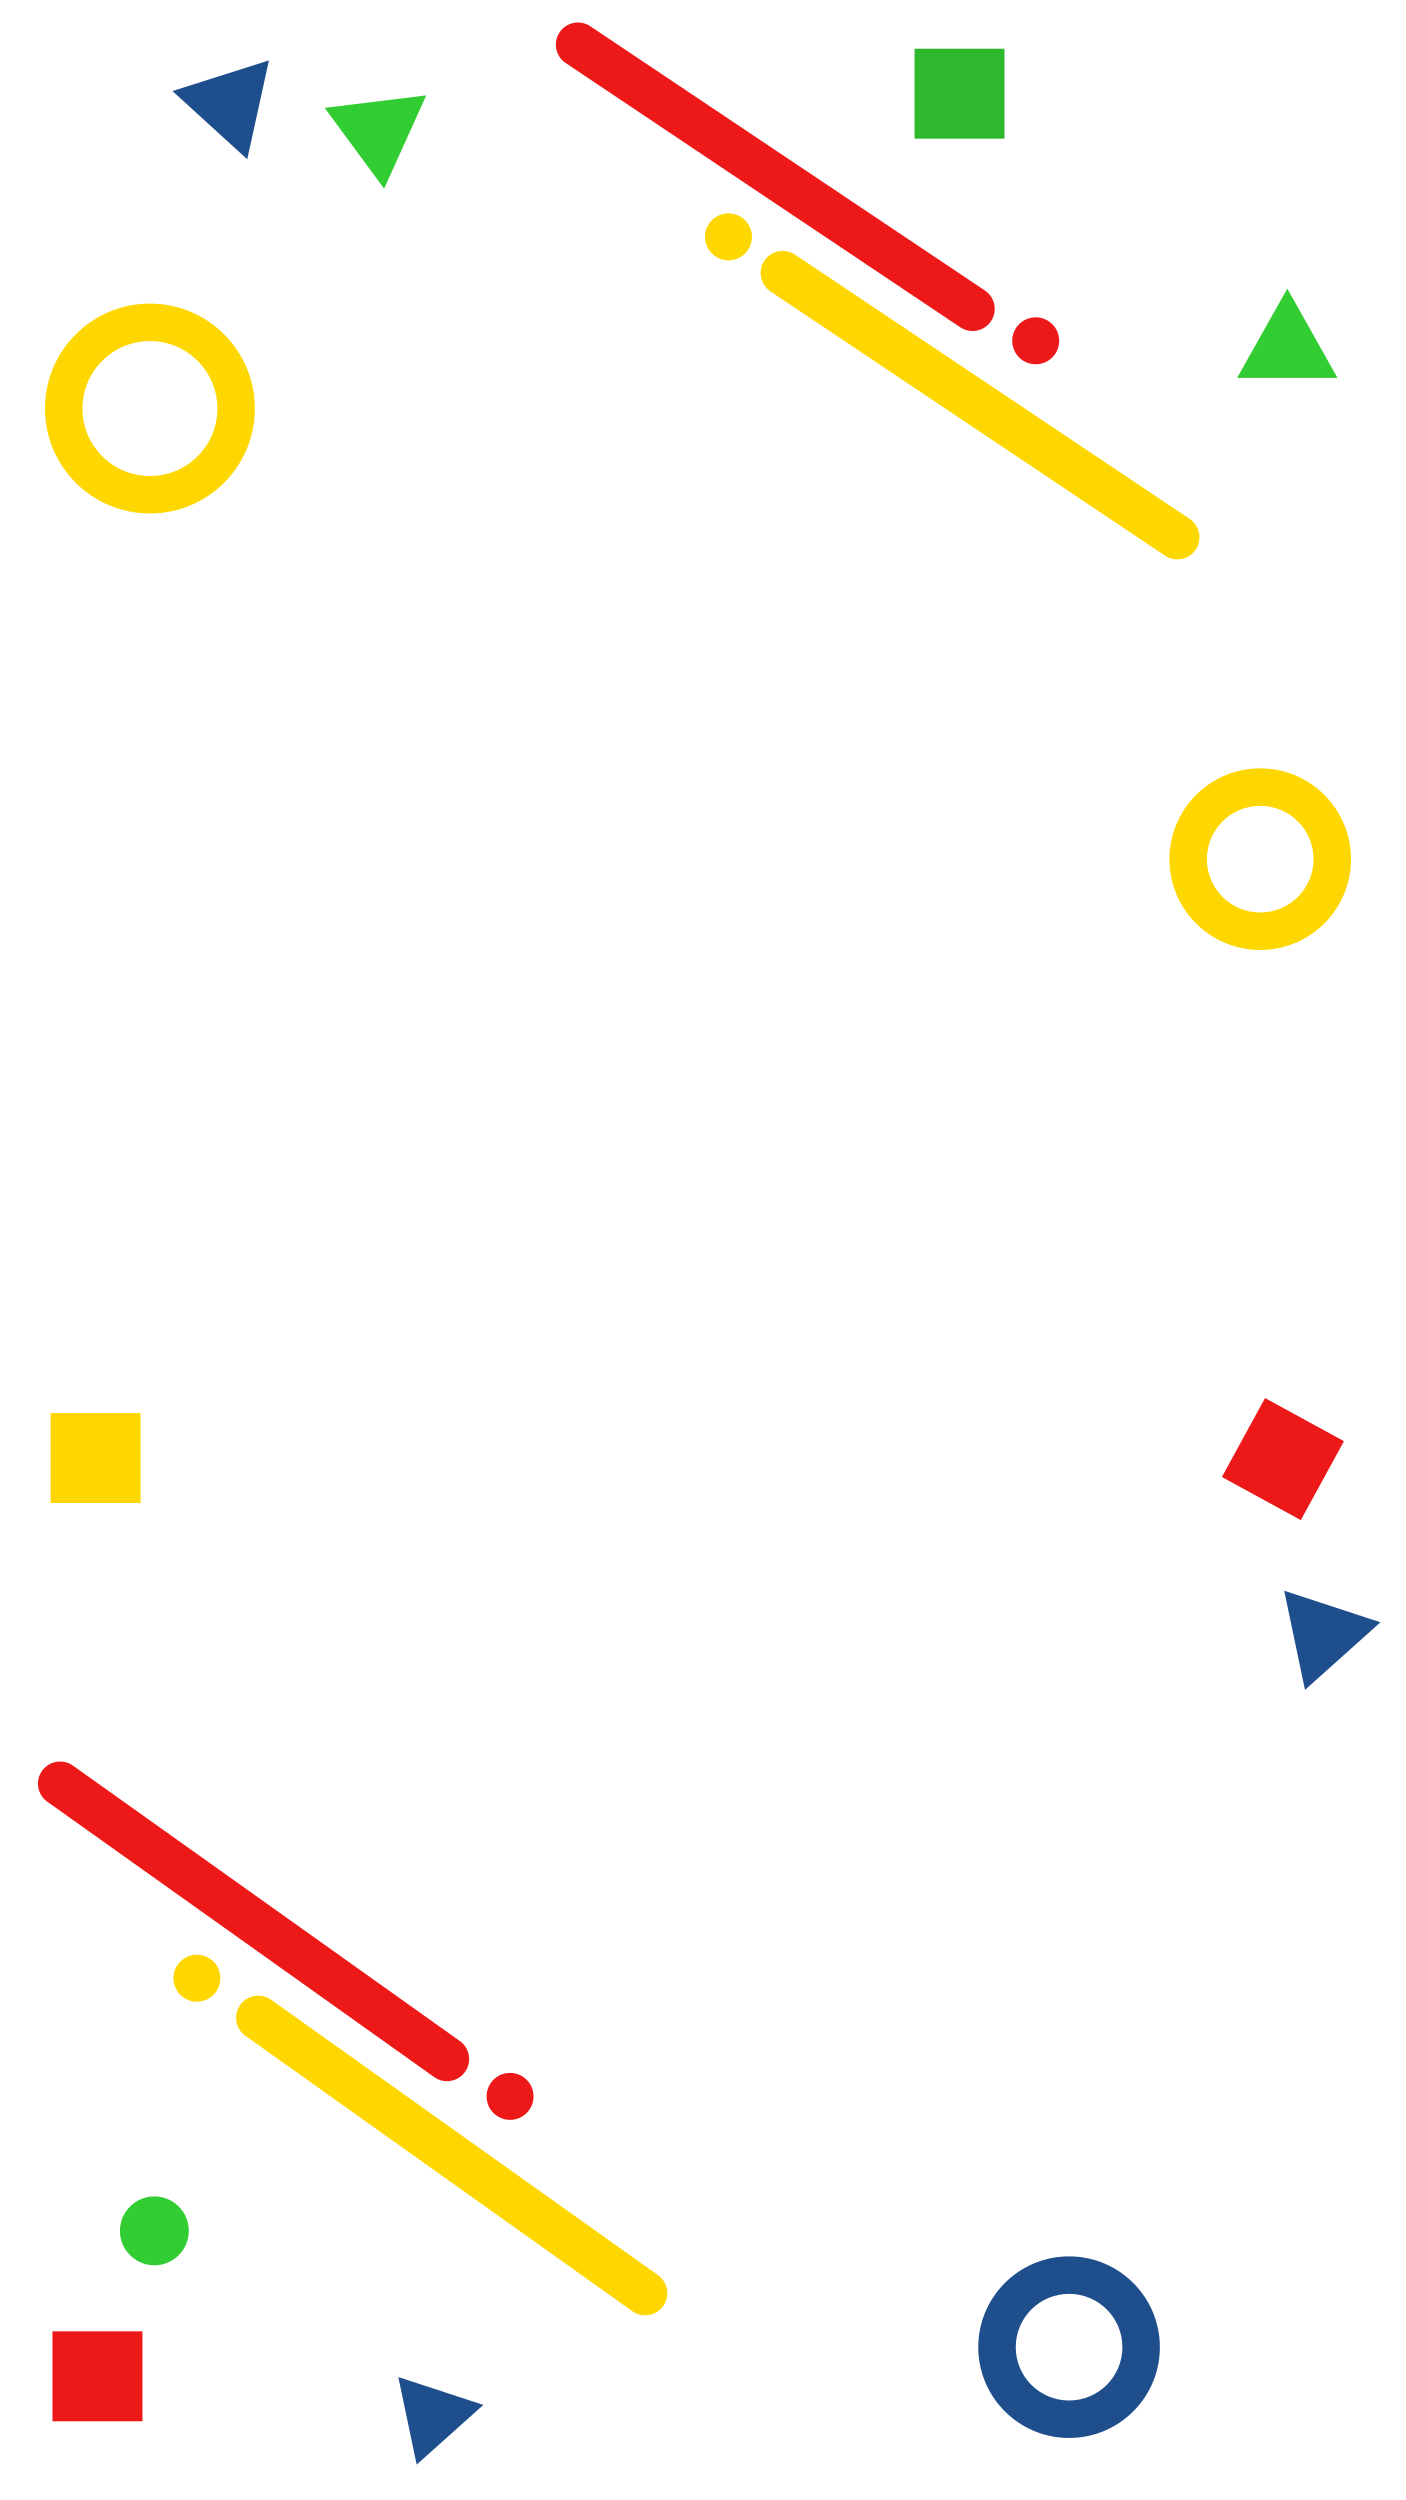
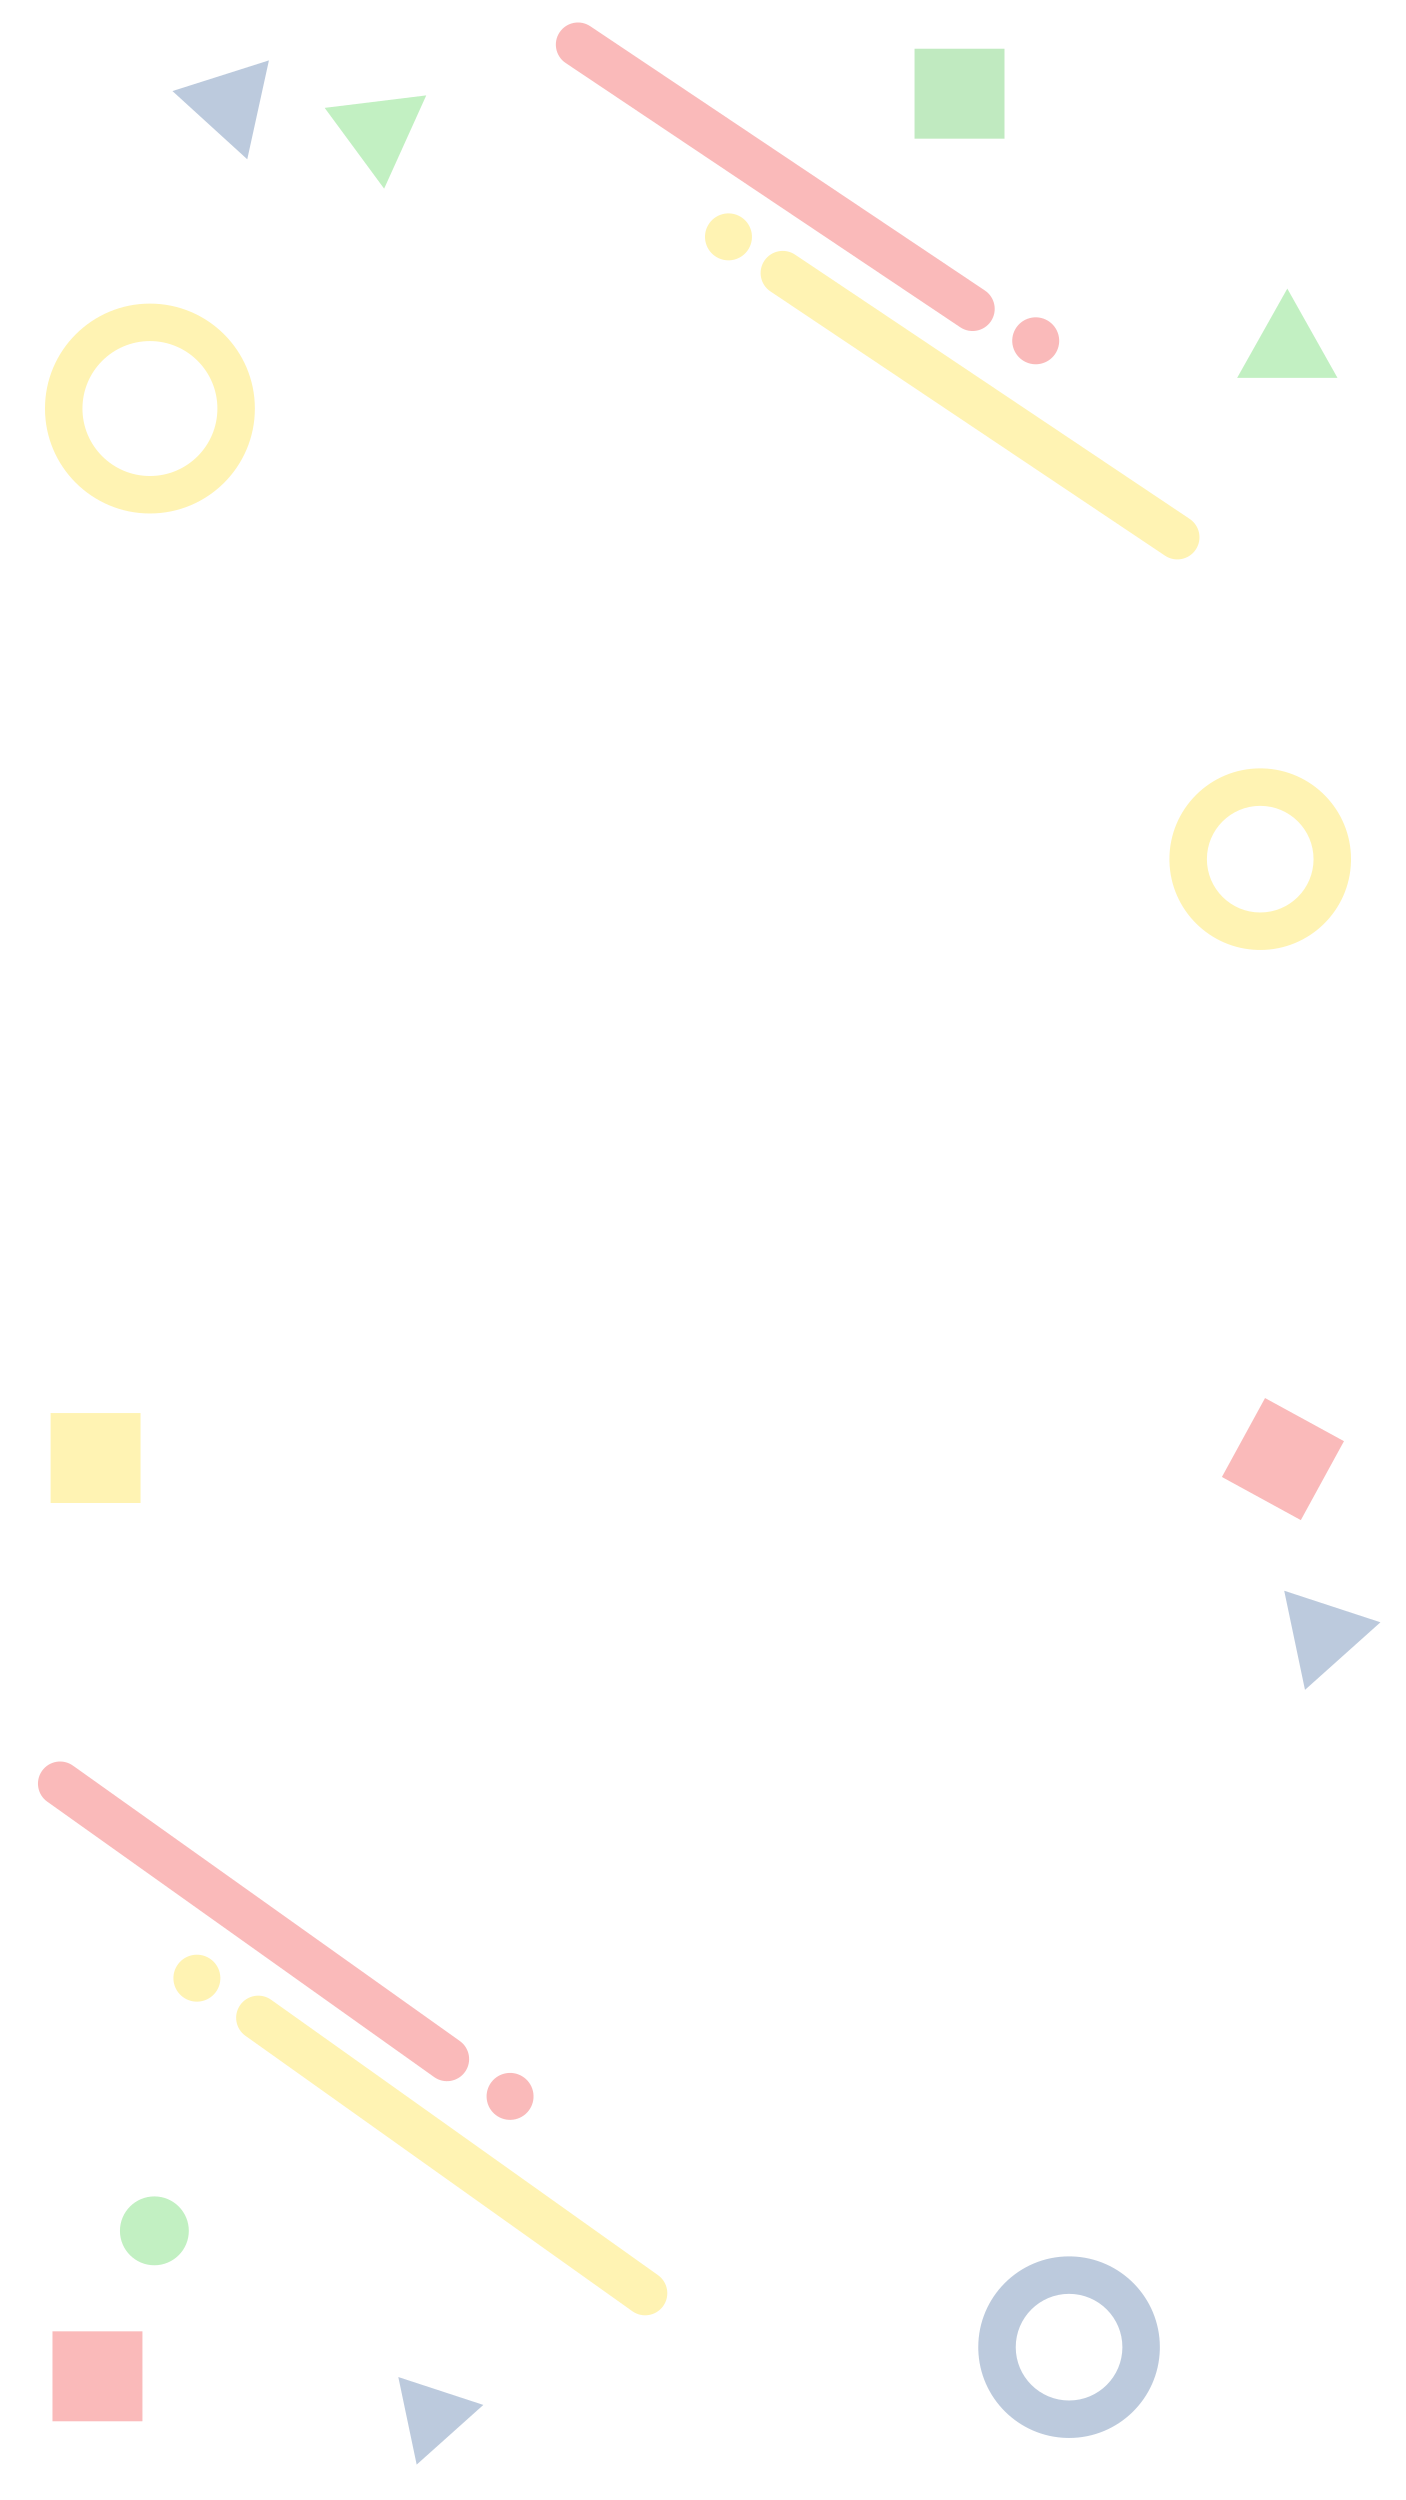
<svg xmlns="http://www.w3.org/2000/svg" width="375" height="667" viewBox="0 0 375 667" fill="none">
  <mask id="mask0_57_522" style="mask-type:alpha" maskUnits="userSpaceOnUse" x="0" y="0" width="375" height="667">
    <rect width="375" height="667" fill="#D9D9D9" />
  </mask>
-   <g mask="url(#mask0_57_522)">
+   <g mask="url(#mask0_57_522)" opacity="0.3">
    <path d="M343.454 77L356.838 100.808H330.07L343.454 77Z" fill="#32CD32" />
    <path d="M113.727 25.447L102.485 50.339L86.618 28.78L113.727 25.447Z" fill="#32CD32" />
    <path d="M342.623 424.409L368.302 432.83L348.17 450.858L342.623 424.409Z" fill="#1F4E8C" />
    <path d="M106.268 634.195L128.953 641.634L111.168 657.561L106.268 634.195Z" fill="#1F4E8C" />
    <path d="M71.754 16.105L65.968 42.503L46 24.294L71.754 16.105Z" fill="#1F4E8C" />
    <path d="M50.377 595.189C50.377 600.264 46.263 604.378 41.188 604.378C36.113 604.378 31.999 600.264 31.999 595.189C31.999 590.114 36.113 586 41.188 586C46.263 586 50.377 590.114 50.377 595.189Z" fill="#32CD32" />
    <path d="M149.299 8.623C151.114 5.913 154.782 5.187 157.492 7.002L262.769 77.507C265.479 79.321 266.205 82.99 264.39 85.7V85.7C262.575 88.41 258.907 89.135 256.197 87.32L150.919 16.816C148.209 15.001 147.484 11.333 149.299 8.623V8.623Z" fill="#ED1818" />
    <path d="M277.95 96.977C274.608 97.873 271.172 95.889 270.277 92.547C269.381 89.205 271.365 85.769 274.707 84.874C278.049 83.978 281.485 85.962 282.38 89.304C283.276 92.646 281.292 96.082 277.95 96.977Z" fill="#ED1818" />
    <path d="M203.931 69.559C205.746 66.849 209.414 66.123 212.124 67.938L317.401 138.443C320.111 140.258 320.837 143.926 319.022 146.636V146.636C317.207 149.346 313.538 150.072 310.828 148.257L205.551 77.752C202.841 75.937 202.116 72.269 203.931 69.559V69.559Z" fill="#FFD700" />
    <path d="M195.978 69.248C192.636 70.143 189.201 68.16 188.305 64.817C187.409 61.475 189.393 58.04 192.735 57.144C196.078 56.248 199.513 58.232 200.409 61.574C201.304 64.917 199.321 68.352 195.978 69.248Z" fill="#FFD700" />
    <path d="M64.097 534.921C65.988 532.264 69.676 531.643 72.333 533.535L175.557 607.012C178.214 608.904 178.835 612.591 176.944 615.248V615.248C175.052 617.905 171.365 618.526 168.708 616.635L65.483 543.158C62.826 541.266 62.205 537.579 64.097 534.921V534.921Z" fill="#FFD700" />
    <path d="M11.223 472.453C13.115 469.796 16.802 469.175 19.459 471.066L122.684 544.544C125.341 546.435 125.962 550.123 124.07 552.78V552.78C122.179 555.437 118.491 556.058 115.834 554.166L12.61 480.689C9.952 478.798 9.332 475.11 11.223 472.453V472.453Z" fill="#ED1818" />
    <path d="M53.979 533.874C50.612 534.674 47.235 532.593 46.435 529.227C45.635 525.86 47.715 522.483 51.082 521.683C54.449 520.883 57.826 522.963 58.626 526.33C59.426 529.697 57.345 533.074 53.979 533.874Z" fill="#FFD700" />
    <path d="M137.534 565.412C134.167 566.212 130.789 564.131 129.99 560.765C129.19 557.398 131.27 554.021 134.637 553.221C138.003 552.421 141.381 554.501 142.181 557.868C142.981 561.234 140.9 564.612 137.534 565.412Z" fill="#ED1818" />
    <path d="M299.452 626.227C299.452 618.37 293.083 612 285.227 612C277.37 612 271 618.37 271 626.227C271 634.083 277.37 640.452 285.227 640.452V650.452L284.601 650.444C271.718 650.118 261.334 639.734 261.008 626.852L261 626.227C261 612.847 271.847 602 285.227 602L285.852 602.008C298.942 602.34 309.452 613.056 309.452 626.227L309.444 626.852C309.113 639.942 298.397 650.452 285.227 650.452V640.452C293.083 640.452 299.452 634.083 299.452 626.227Z" fill="#1F4E8C" />
    <path d="M58 109C58 99.059 49.941 91 40 91C30.059 91 22 99.059 22 109C22 118.941 30.059 127 40 127V137C24.536 137 12 124.464 12 109C12 93.536 24.536 81 40 81C55.464 81 68 93.536 68 109C68 124.464 55.464 137 40 137V127C49.941 127 58 118.941 58 109Z" fill="#FFD700" />
    <path d="M350.452 229.227C350.452 221.37 344.083 215 336.227 215C328.37 215 322 221.37 322 229.227C322 237.083 328.37 243.452 336.227 243.452V253.452L335.601 253.444C322.718 253.118 312.334 242.734 312.008 229.852L312 229.227C312 215.847 322.847 205 336.227 205L336.852 205.008C349.942 205.34 360.452 216.056 360.452 229.227L360.444 229.852C360.113 242.942 349.397 253.452 336.227 253.452V243.452C344.083 243.452 350.452 237.083 350.452 229.227Z" fill="#FFD700" />
    <path d="M14 622H38V646H14V622Z" fill="#ED1818" />
    <path d="M244 13H268V37H244V13Z" fill="#2DB82D" />
    <path d="M13.5 377H37.5V401H13.5V377Z" fill="#FFD700" />
    <path d="M337.512 373L358.571 384.511L347.059 405.571L326 394.059L337.512 373Z" fill="#ED1818" />
  </g>
</svg>
